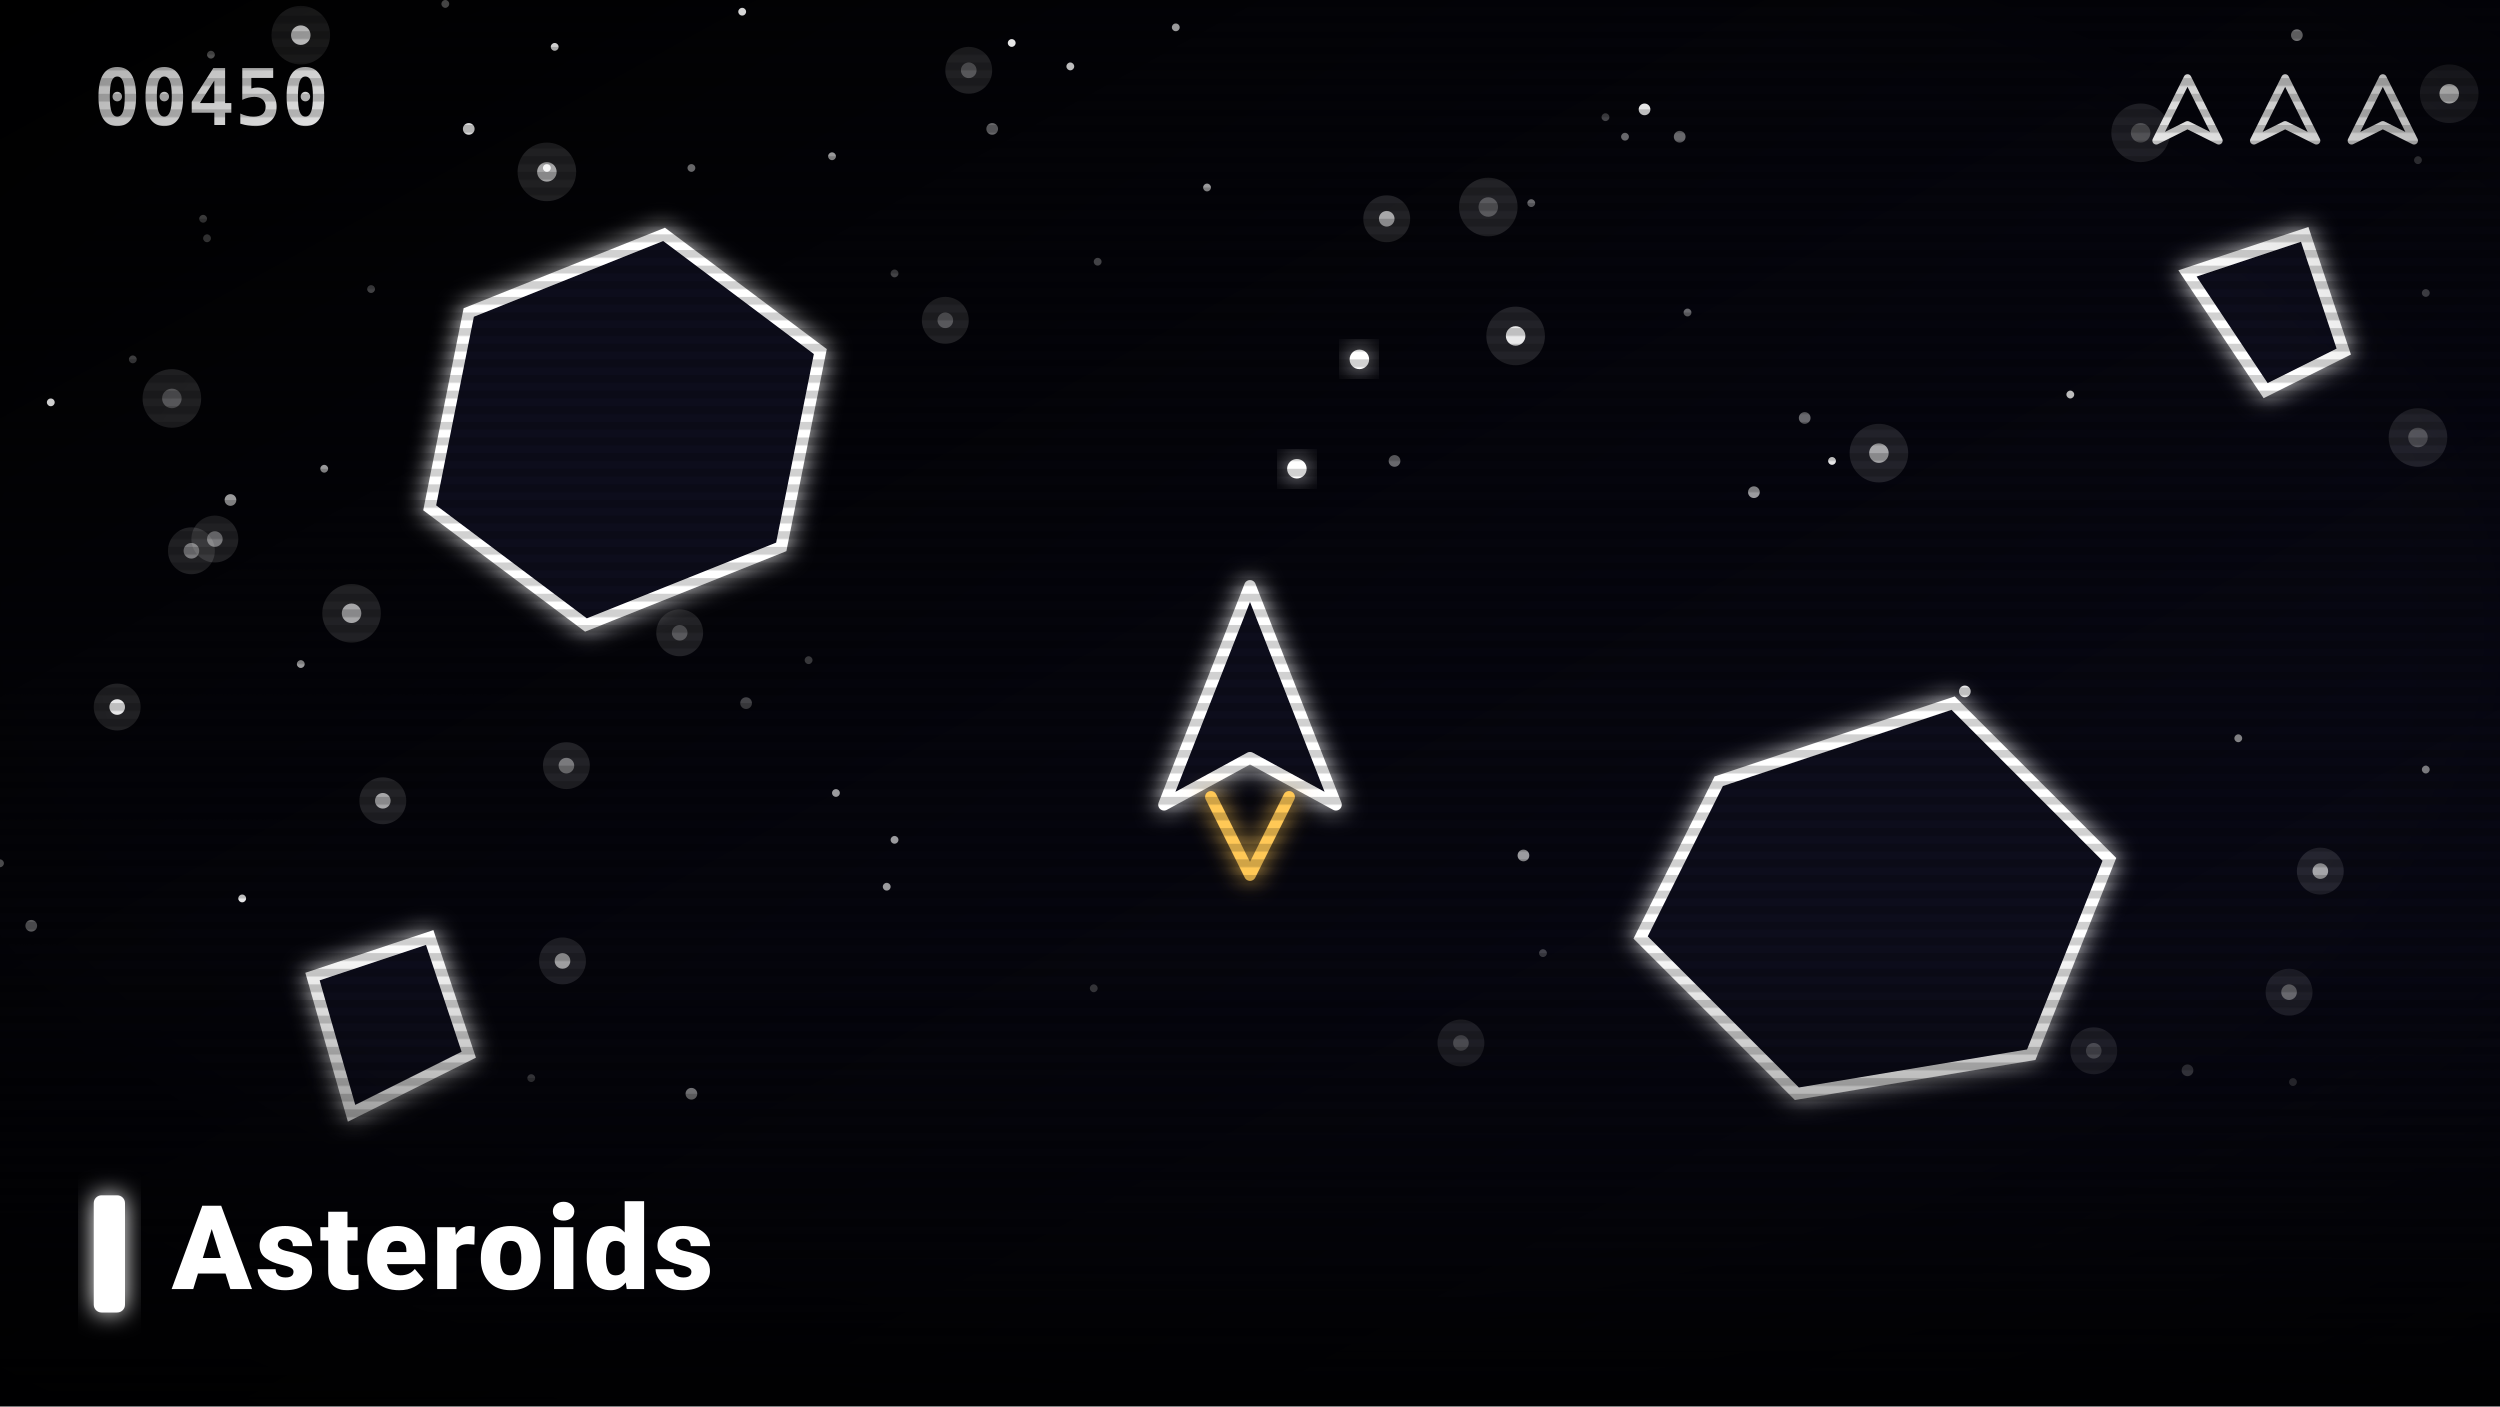
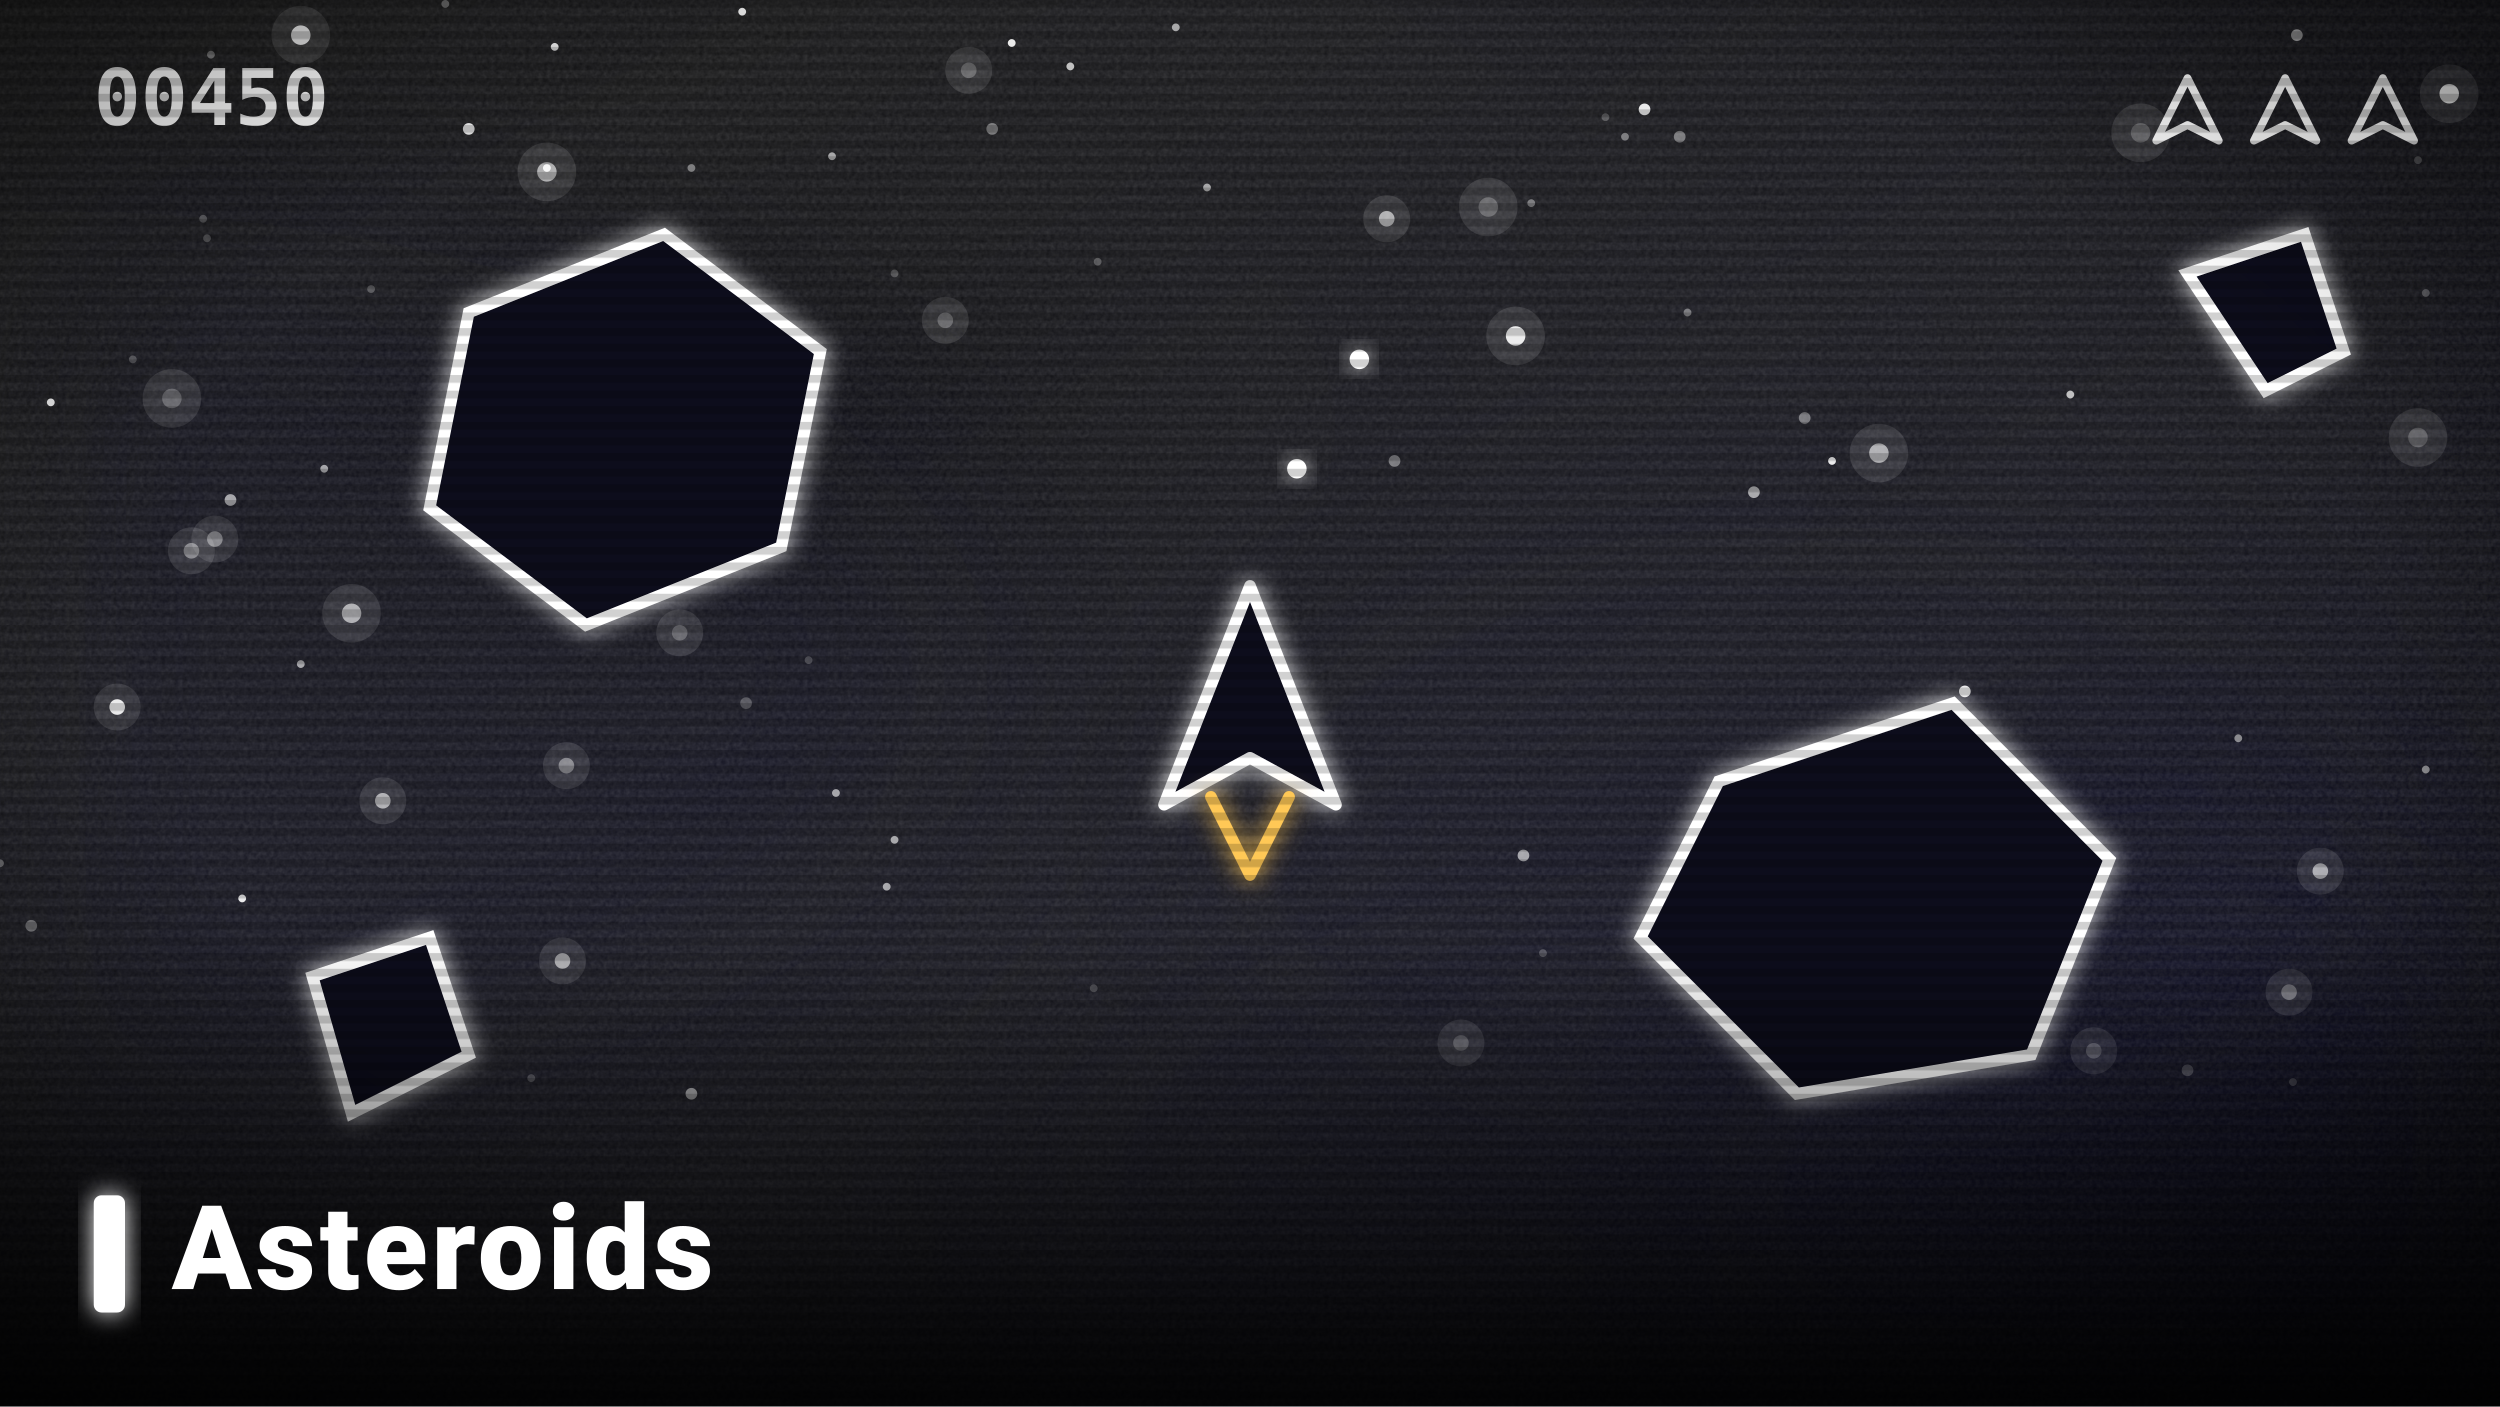
<svg xmlns="http://www.w3.org/2000/svg" viewBox="0 0 640 360" width="640" height="360" role="img" aria-label="Asteroids">
  <defs>
    <linearGradient id="bg" x1="0" y1="0" x2="1" y2="1">
      <stop offset="0" stop-color="#000" />
      <stop offset="1" stop-color="#0a0a1a" />
    </linearGradient>
    <linearGradient id="fade" x1="0" y1="0" x2="0" y2="1">
      <stop offset="0" stop-color="#000" stop-opacity="0" />
      <stop offset="1" stop-color="#000" stop-opacity=".85" />
    </linearGradient>
    <radialGradient id="vig" cx=".5" cy=".45" r=".75">
      <stop offset=".6" stop-color="#000" stop-opacity="0" />
      <stop offset="1" stop-color="#000" stop-opacity=".55" />
    </radialGradient>
    <pattern id="scan" width="4" height="4" patternUnits="userSpaceOnUse">
      <rect width="4" height="2" fill="#000" />
    </pattern>
+     <radialGradient id="neb" cx=".3" cy=".3" r=".9">
+       <stop offset="0" stop-color="#fff" stop-opacity=".06" />
+       <stop offset="1" stop-color="#000" stop-opacity=".35" />
+     </radialGradient>
+     <linearGradient id="skyg" x1="0" y1="0" x2="0" y2="1">
+       <stop offset="0" stop-color="#2f7bd0" />
+       <stop offset=".7" stop-color="#9fd8ff" />
+       <stop offset="1" stop-color="#d9f0ff" />
+     </linearGradient>
+     <linearGradient id="stoneg" x1="0" y1="0" x2="0" y2="1">
+       <stop offset="0" stop-color="#000" stop-opacity=".2" />
+       <stop offset="1" stop-color="#000" stop-opacity=".6" />
+     </linearGradient>
+     <linearGradient id="arcg" x1="0" y1="0" x2="0" y2="1">
+       <stop offset="0" stop-color="#000" stop-opacity="0" />
+       <stop offset=".4" stop-color="#000" stop-opacity=".35" />
+       <stop offset="1" stop-color="#000" stop-opacity=".7" />
+     </linearGradient>
+     <filter id="grainf" x="0" y="0" width="100%" height="100%">
+       <feTurbulence type="fractalNoise" baseFrequency=".9" numOctaves="2" stitchTiles="stitch" />
+       <feColorMatrix values="0 0 0 0 1  0 0 0 0 1  0 0 0 0 1  0 0 0 .5 0" />
+     </filter>
+     <pattern id="grain" width="160" height="160" patternUnits="userSpaceOnUse">
+       <rect width="160" height="160" filter="url(#grainf)" />
+     </pattern>
+     <filter id="blur30" x="-50%" y="-50%" width="200%" height="200%">
+       <feGaussianBlur stdDeviation="30" />
+     </filter>
+     <filter id="blur2">
+       <feGaussianBlur stdDeviation="2" />
+     </filter>
    <filter id="glow" x="-50%" y="-50%" width="200%" height="200%">
      <feGaussianBlur stdDeviation="3" result="b" />
      <feMerge>
        <feMergeNode in="b" />
        <feMergeNode in="SourceGraphic" />
      </feMerge>
    </filter>
    <filter id="soft" x="-50%" y="-50%" width="200%" height="200%">
      <feGaussianBlur stdDeviation="18" />
    </filter>
    <filter id="shadow" x="-20%" y="-20%" width="140%" height="140%">
      <feDropShadow dx="0" dy="6" stdDeviation="5" flood-color="#000" flood-opacity=".5" />
    </filter>
  </defs>
  <rect width="640" height="360" fill="url(#bg)" />
+   <rect width="640" height="360" fill="url(#neb)" opacity=".9" />
+   <ellipse cx="474" cy="313" rx="215" ry="94" fill="#101030" opacity="0.14" filter="url(#blur30)" />
+   <ellipse cx="6" cy="173" rx="248" ry="119" fill="#101030" opacity="0.2" filter="url(#blur30)" />
+   <ellipse cx="567" cy="315" rx="130" ry="108" fill="#101030" opacity="0.26" filter="url(#blur30)" />
+   <ellipse cx="462" cy="216" rx="160" ry="81" fill="#101030" opacity="0.14" filter="url(#blur30)" />
+   <rect x="0" y="0" width="640" height="360" fill="url(#grain)" rx="0" opacity="0.25" />
  <circle cx="474" cy="191" r="1" fill="#fff" opacity="0.4" />
  <circle cx="190" cy="3" r="1" fill="#fff" opacity="0.9" />
  <circle cx="619" cy="41" r="1" fill="#fff" opacity="0.25" />
  <circle cx="388" cy="86" r="2.5" fill="#fff" opacity="0.9" />
  <circle cx="388" cy="86" r="7.5" fill="#fff" opacity="0.12" />
  <circle cx="432" cy="80" r="1" fill="#fff" opacity="0.4" />
  <circle cx="52" cy="56" r="1" fill="#fff" opacity="0.25" />
  <circle cx="392" cy="52" r="1" fill="#fff" opacity="0.4" />
  <circle cx="229" cy="215" r="1" fill="#fff" opacity="0.6" />
  <circle cx="214" cy="203" r="1" fill="#fff" opacity="0.6" />
  <circle cx="44" cy="102" r="2.5" fill="#fff" opacity="0.25" />
  <circle cx="44" cy="102" r="7.5" fill="#fff" opacity="0.12" />
  <circle cx="421" cy="28" r="1.5" fill="#fff" opacity="0.9" />
  <circle cx="142" cy="12" r="1" fill="#fff" opacity="0.9" />
  <circle cx="114" cy="1" r="1" fill="#fff" opacity="0.4" />
  <circle cx="207" cy="169" r="1" fill="#fff" opacity="0.25" />
  <circle cx="136" cy="276" r="1" fill="#fff" opacity="0.25" />
  <circle cx="586" cy="254" r="2" fill="#fff" opacity="0.4" />
  <circle cx="586" cy="254" r="6" fill="#fff" opacity="0.12" />
  <circle cx="430" cy="35" r="1.5" fill="#fff" opacity="0.4" />
  <circle cx="95" cy="74" r="1" fill="#fff" opacity="0.25" />
  <circle cx="55" cy="138" r="2" fill="#fff" opacity="0.4" />
  <circle cx="55" cy="138" r="6" fill="#fff" opacity="0.12" />
  <circle cx="274" cy="17" r="1" fill="#fff" opacity="0.9" />
  <circle cx="242" cy="82" r="2" fill="#fff" opacity="0.25" />
  <circle cx="242" cy="82" r="6" fill="#fff" opacity="0.12" />
  <circle cx="374" cy="267" r="2" fill="#fff" opacity="0.25" />
  <circle cx="374" cy="267" r="6" fill="#fff" opacity="0.12" />
  <circle cx="355" cy="56" r="2" fill="#fff" opacity="0.6" />
  <circle cx="355" cy="56" r="6" fill="#fff" opacity="0.12" />
  <circle cx="462" cy="107" r="1.5" fill="#fff" opacity="0.4" />
  <circle cx="588" cy="9" r="1.5" fill="#fff" opacity="0.6" />
  <circle cx="0" cy="221" r="1" fill="#fff" opacity="0.4" />
  <circle cx="227" cy="227" r="1" fill="#fff" opacity="0.6" />
  <circle cx="90" cy="157" r="2.5" fill="#fff" opacity="0.6" />
  <circle cx="90" cy="157" r="7.5" fill="#fff" opacity="0.12" />
  <circle cx="105" cy="264" r="1" fill="#fff" opacity="0.25" />
  <circle cx="390" cy="219" r="1.5" fill="#fff" opacity="0.6" />
  <circle cx="254" cy="33" r="1.5" fill="#fff" opacity="0.4" />
  <circle cx="98" cy="205" r="2" fill="#fff" opacity="0.6" />
  <circle cx="98" cy="205" r="6" fill="#fff" opacity="0.12" />
  <circle cx="573" cy="189" r="1" fill="#fff" opacity="0.6" />
  <circle cx="175" cy="132" r="1" fill="#fff" opacity="0.25" />
  <circle cx="176" cy="134" r="1" fill="#fff" opacity="0.25" />
  <circle cx="621" cy="75" r="1" fill="#fff" opacity="0.25" />
  <circle cx="62" cy="230" r="1" fill="#fff" opacity="0.9" />
  <circle cx="301" cy="7" r="1" fill="#fff" opacity="0.6" />
  <circle cx="144" cy="246" r="2" fill="#fff" opacity="0.6" />
  <circle cx="144" cy="246" r="6" fill="#fff" opacity="0.12" />
  <circle cx="140" cy="44" r="2.5" fill="#fff" opacity="0.6" />
  <circle cx="140" cy="44" r="7.5" fill="#fff" opacity="0.12" />
  <circle cx="120" cy="33" r="1.5" fill="#fff" opacity="0.9" />
  <circle cx="145" cy="196" r="2" fill="#fff" opacity="0.4" />
  <circle cx="145" cy="196" r="6" fill="#fff" opacity="0.12" />
  <circle cx="280" cy="253" r="1" fill="#fff" opacity="0.25" />
  <circle cx="49" cy="141" r="2" fill="#fff" opacity="0.4" />
  <circle cx="49" cy="141" r="6" fill="#fff" opacity="0.12" />
  <circle cx="177" cy="43" r="1" fill="#fff" opacity="0.4" />
  <circle cx="13" cy="103" r="1" fill="#fff" opacity="0.9" />
  <circle cx="467" cy="279" r="1.5" fill="#fff" opacity="0.25" />
  <circle cx="177" cy="280" r="1.5" fill="#fff" opacity="0.6" />
  <circle cx="548" cy="34" r="2.5" fill="#fff" opacity="0.25" />
  <circle cx="548" cy="34" r="7.5" fill="#fff" opacity="0.12" />
  <circle cx="594" cy="223" r="2" fill="#fff" opacity="0.6" />
  <circle cx="594" cy="223" r="6" fill="#fff" opacity="0.12" />
  <circle cx="536" cy="269" r="2" fill="#fff" opacity="0.25" />
  <circle cx="536" cy="269" r="6" fill="#fff" opacity="0.12" />
  <circle cx="587" cy="277" r="1" fill="#fff" opacity="0.25" />
  <circle cx="229" cy="70" r="1" fill="#fff" opacity="0.25" />
  <circle cx="503" cy="232" r="1" fill="#fff" opacity="0.9" />
  <circle cx="54" cy="14" r="1" fill="#fff" opacity="0.4" />
  <circle cx="469" cy="118" r="1" fill="#fff" opacity="0.9" />
  <circle cx="248" cy="18" r="2" fill="#fff" opacity="0.25" />
  <circle cx="248" cy="18" r="6" fill="#fff" opacity="0.12" />
  <circle cx="627" cy="24" r="2.5" fill="#fff" opacity="0.9" />
  <circle cx="627" cy="24" r="7.5" fill="#fff" opacity="0.12" />
  <circle cx="416" cy="35" r="1" fill="#fff" opacity="0.4" />
  <circle cx="34" cy="92" r="1" fill="#fff" opacity="0.25" />
  <circle cx="30" cy="181" r="2" fill="#fff" opacity="0.9" />
  <circle cx="30" cy="181" r="6" fill="#fff" opacity="0.12" />
  <circle cx="560" cy="274" r="1.5" fill="#fff" opacity="0.25" />
  <circle cx="77" cy="170" r="1" fill="#fff" opacity="0.6" />
  <circle cx="8" cy="237" r="1.5" fill="#fff" opacity="0.4" />
  <circle cx="395" cy="244" r="1" fill="#fff" opacity="0.25" />
  <circle cx="357" cy="118" r="1.5" fill="#fff" opacity="0.4" />
  <circle cx="196" cy="113" r="1" fill="#fff" opacity="0.25" />
  <circle cx="53" cy="61" r="1" fill="#fff" opacity="0.25" />
  <circle cx="381" cy="53" r="2.5" fill="#fff" opacity="0.25" />
  <circle cx="381" cy="53" r="7.5" fill="#fff" opacity="0.12" />
  <circle cx="478" cy="267" r="1" fill="#fff" opacity="0.6" />
  <circle cx="83" cy="120" r="1" fill="#fff" opacity="0.6" />
  <circle cx="530" cy="101" r="1" fill="#fff" opacity="0.9" />
  <circle cx="259" cy="11" r="1" fill="#fff" opacity="0.9" />
  <circle cx="59" cy="128" r="1.5" fill="#fff" opacity="0.6" />
  <circle cx="619" cy="112" r="2.5" fill="#fff" opacity="0.25" />
  <circle cx="619" cy="112" r="7.5" fill="#fff" opacity="0.12" />
  <circle cx="281" cy="67" r="1" fill="#fff" opacity="0.25" />
  <circle cx="191" cy="180" r="1.5" fill="#fff" opacity="0.25" />
  <circle cx="309" cy="48" r="1" fill="#fff" opacity="0.6" />
  <circle cx="449" cy="126" r="1.5" fill="#fff" opacity="0.6" />
  <circle cx="503" cy="177" r="1.5" fill="#fff" opacity="0.9" />
  <circle cx="213" cy="40" r="1" fill="#fff" opacity="0.6" />
  <circle cx="472" cy="238" r="2" fill="#fff" opacity="0.9" />
  <circle cx="472" cy="238" r="6" fill="#fff" opacity="0.12" />
  <circle cx="450" cy="197" r="1" fill="#fff" opacity="0.6" />
  <circle cx="411" cy="30" r="1" fill="#fff" opacity="0.25" />
  <circle cx="174" cy="162" r="2" fill="#fff" opacity="0.25" />
  <circle cx="174" cy="162" r="6" fill="#fff" opacity="0.12" />
  <circle cx="193" cy="108" r="2.5" fill="#fff" opacity="0.6" />
  <circle cx="193" cy="108" r="7.5" fill="#fff" opacity="0.12" />
  <circle cx="140" cy="43" r="1" fill="#fff" opacity="0.9" />
  <circle cx="621" cy="197" r="1" fill="#fff" opacity="0.6" />
  <circle cx="77" cy="9" r="2.5" fill="#fff" opacity="0.9" />
  <circle cx="77" cy="9" r="7.5" fill="#fff" opacity="0.12" />
  <circle cx="481" cy="116" r="2.5" fill="#fff" opacity="0.6" />
  <circle cx="481" cy="116" r="7.5" fill="#fff" opacity="0.12" />
  <polygon points="120,80 170,60 210,90 200,140 150,160 110,130" fill="#0a0a1a" stroke="#fff" stroke-width="3" filter="url(#glow)" />
  <polygon points="440,200 500,180 540,220 520,270 460,280 420,240" fill="#0a0a1a" stroke="#fff" stroke-width="3" filter="url(#glow)" />
  <polygon points="80,250 110,240 120,270 90,285" fill="#0a0a1a" stroke="#fff" stroke-width="3" filter="url(#glow)" />
  <polygon points="560,70 590,60 600,90 580,100" fill="#0a0a1a" stroke="#fff" stroke-width="3" filter="url(#glow)" />
  <path d="M 320 150 L 342 206 L 320 194 L 298 206 Z" fill="#0a0a1a" stroke="#fff" stroke-width="3" stroke-linecap="round" stroke-linejoin="round" opacity="1" filter="url(#glow)" />
  <path d="M 310 204 L 320 224 L 330 204" fill="none" stroke="#ffc857" stroke-width="3" stroke-linecap="round" stroke-linejoin="round" opacity="1" filter="url(#glow)" />
  <circle cx="332" cy="120" r="2.5" fill="#fff" opacity="1" filter="url(#glow)" />
  <circle cx="348" cy="92" r="2.5" fill="#fff" opacity="1" filter="url(#glow)" />
  <text x="24" y="32" font-family="monospace" font-weight="bold" font-size="20" fill="#fff" opacity="1">00450</text>
  <path d="M 560 20 L 568 36 L 560 32 L 552 36 Z" fill="none" stroke="#fff" stroke-width="2" stroke-linecap="round" stroke-linejoin="round" opacity="1" />
  <path d="M 585 20 L 593 36 L 585 32 L 577 36 Z" fill="none" stroke="#fff" stroke-width="2" stroke-linecap="round" stroke-linejoin="round" opacity="1" />
  <path d="M 610 20 L 618 36 L 610 32 L 602 36 Z" fill="none" stroke="#fff" stroke-width="2" stroke-linecap="round" stroke-linejoin="round" opacity="1" />
  <rect width="640" height="360" fill="url(#scan)" opacity=".18" />
  <rect width="640" height="360" fill="url(#vig)" />
  <rect x="0" y="240" width="640" height="120" fill="url(#fade)" />
  <rect x="24" y="306" width="8" height="30" fill="#fff" rx="2" filter="url(#glow)" />
  <text x="44" y="330" font-family="ui-sans-serif,system-ui,Segoe UI,Roboto,Helvetica,Arial" font-size="30" font-weight="800" fill="#fff" letter-spacing="1">Asteroids</text>
</svg>
